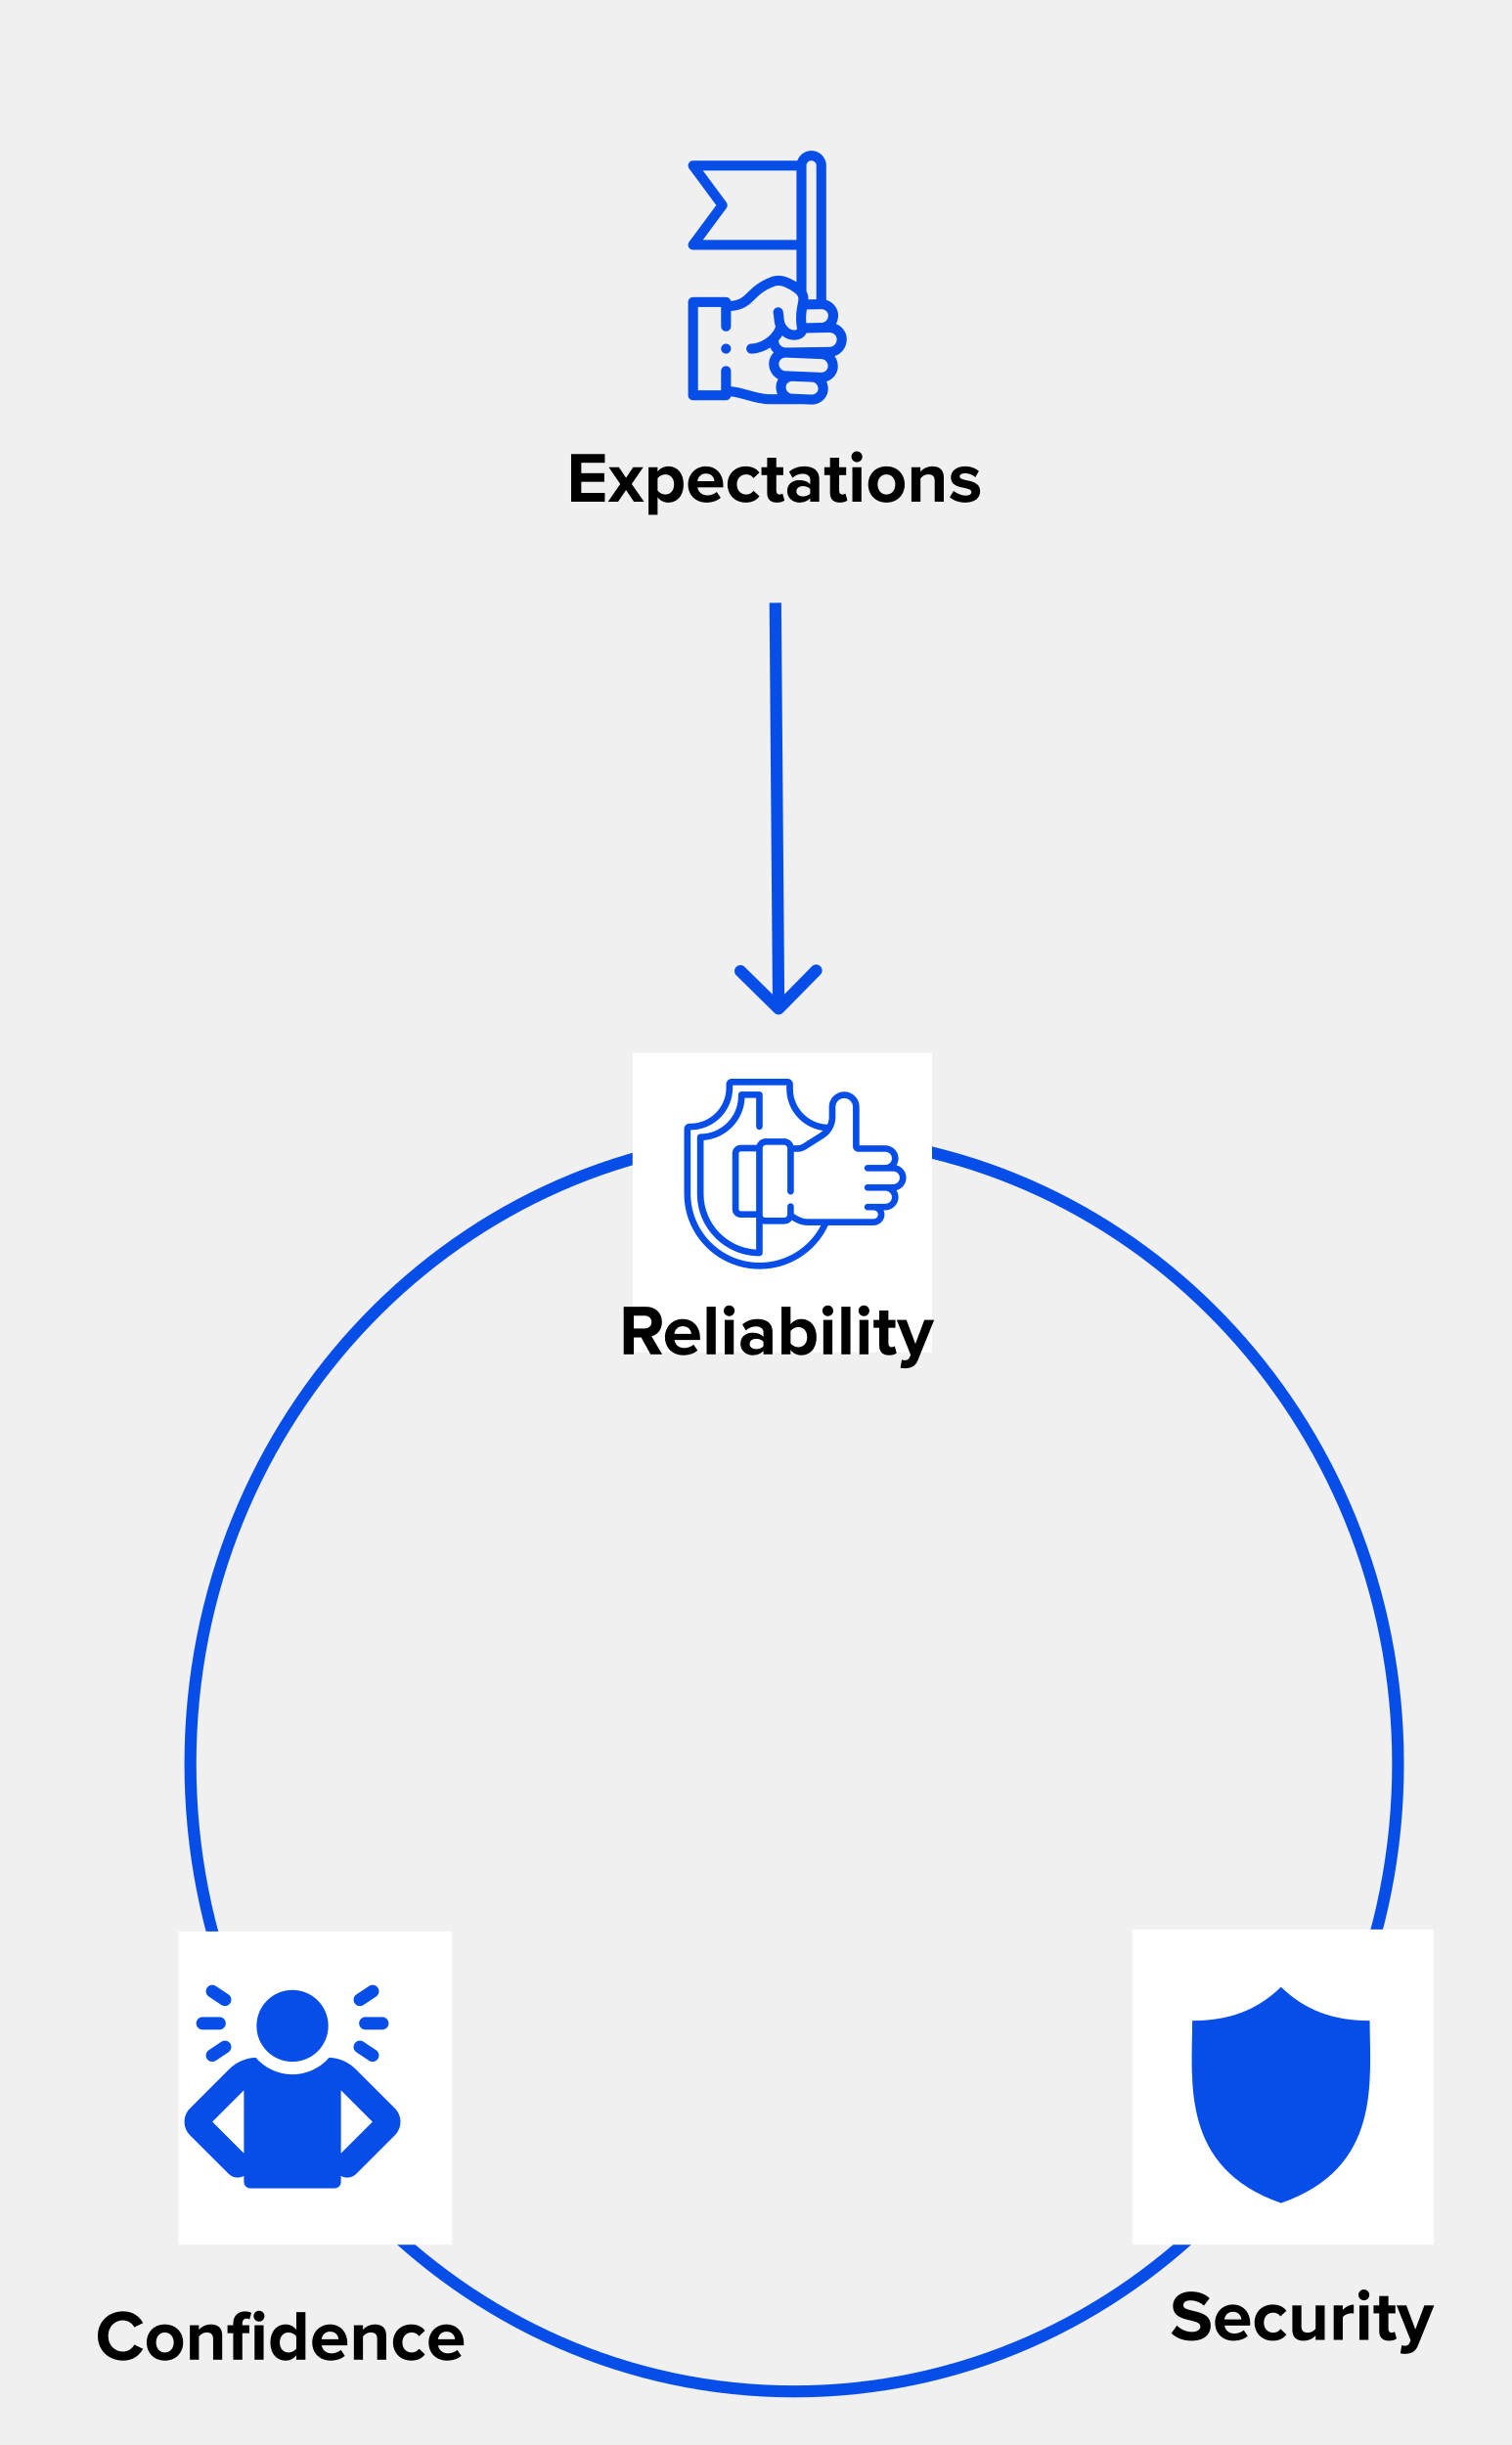
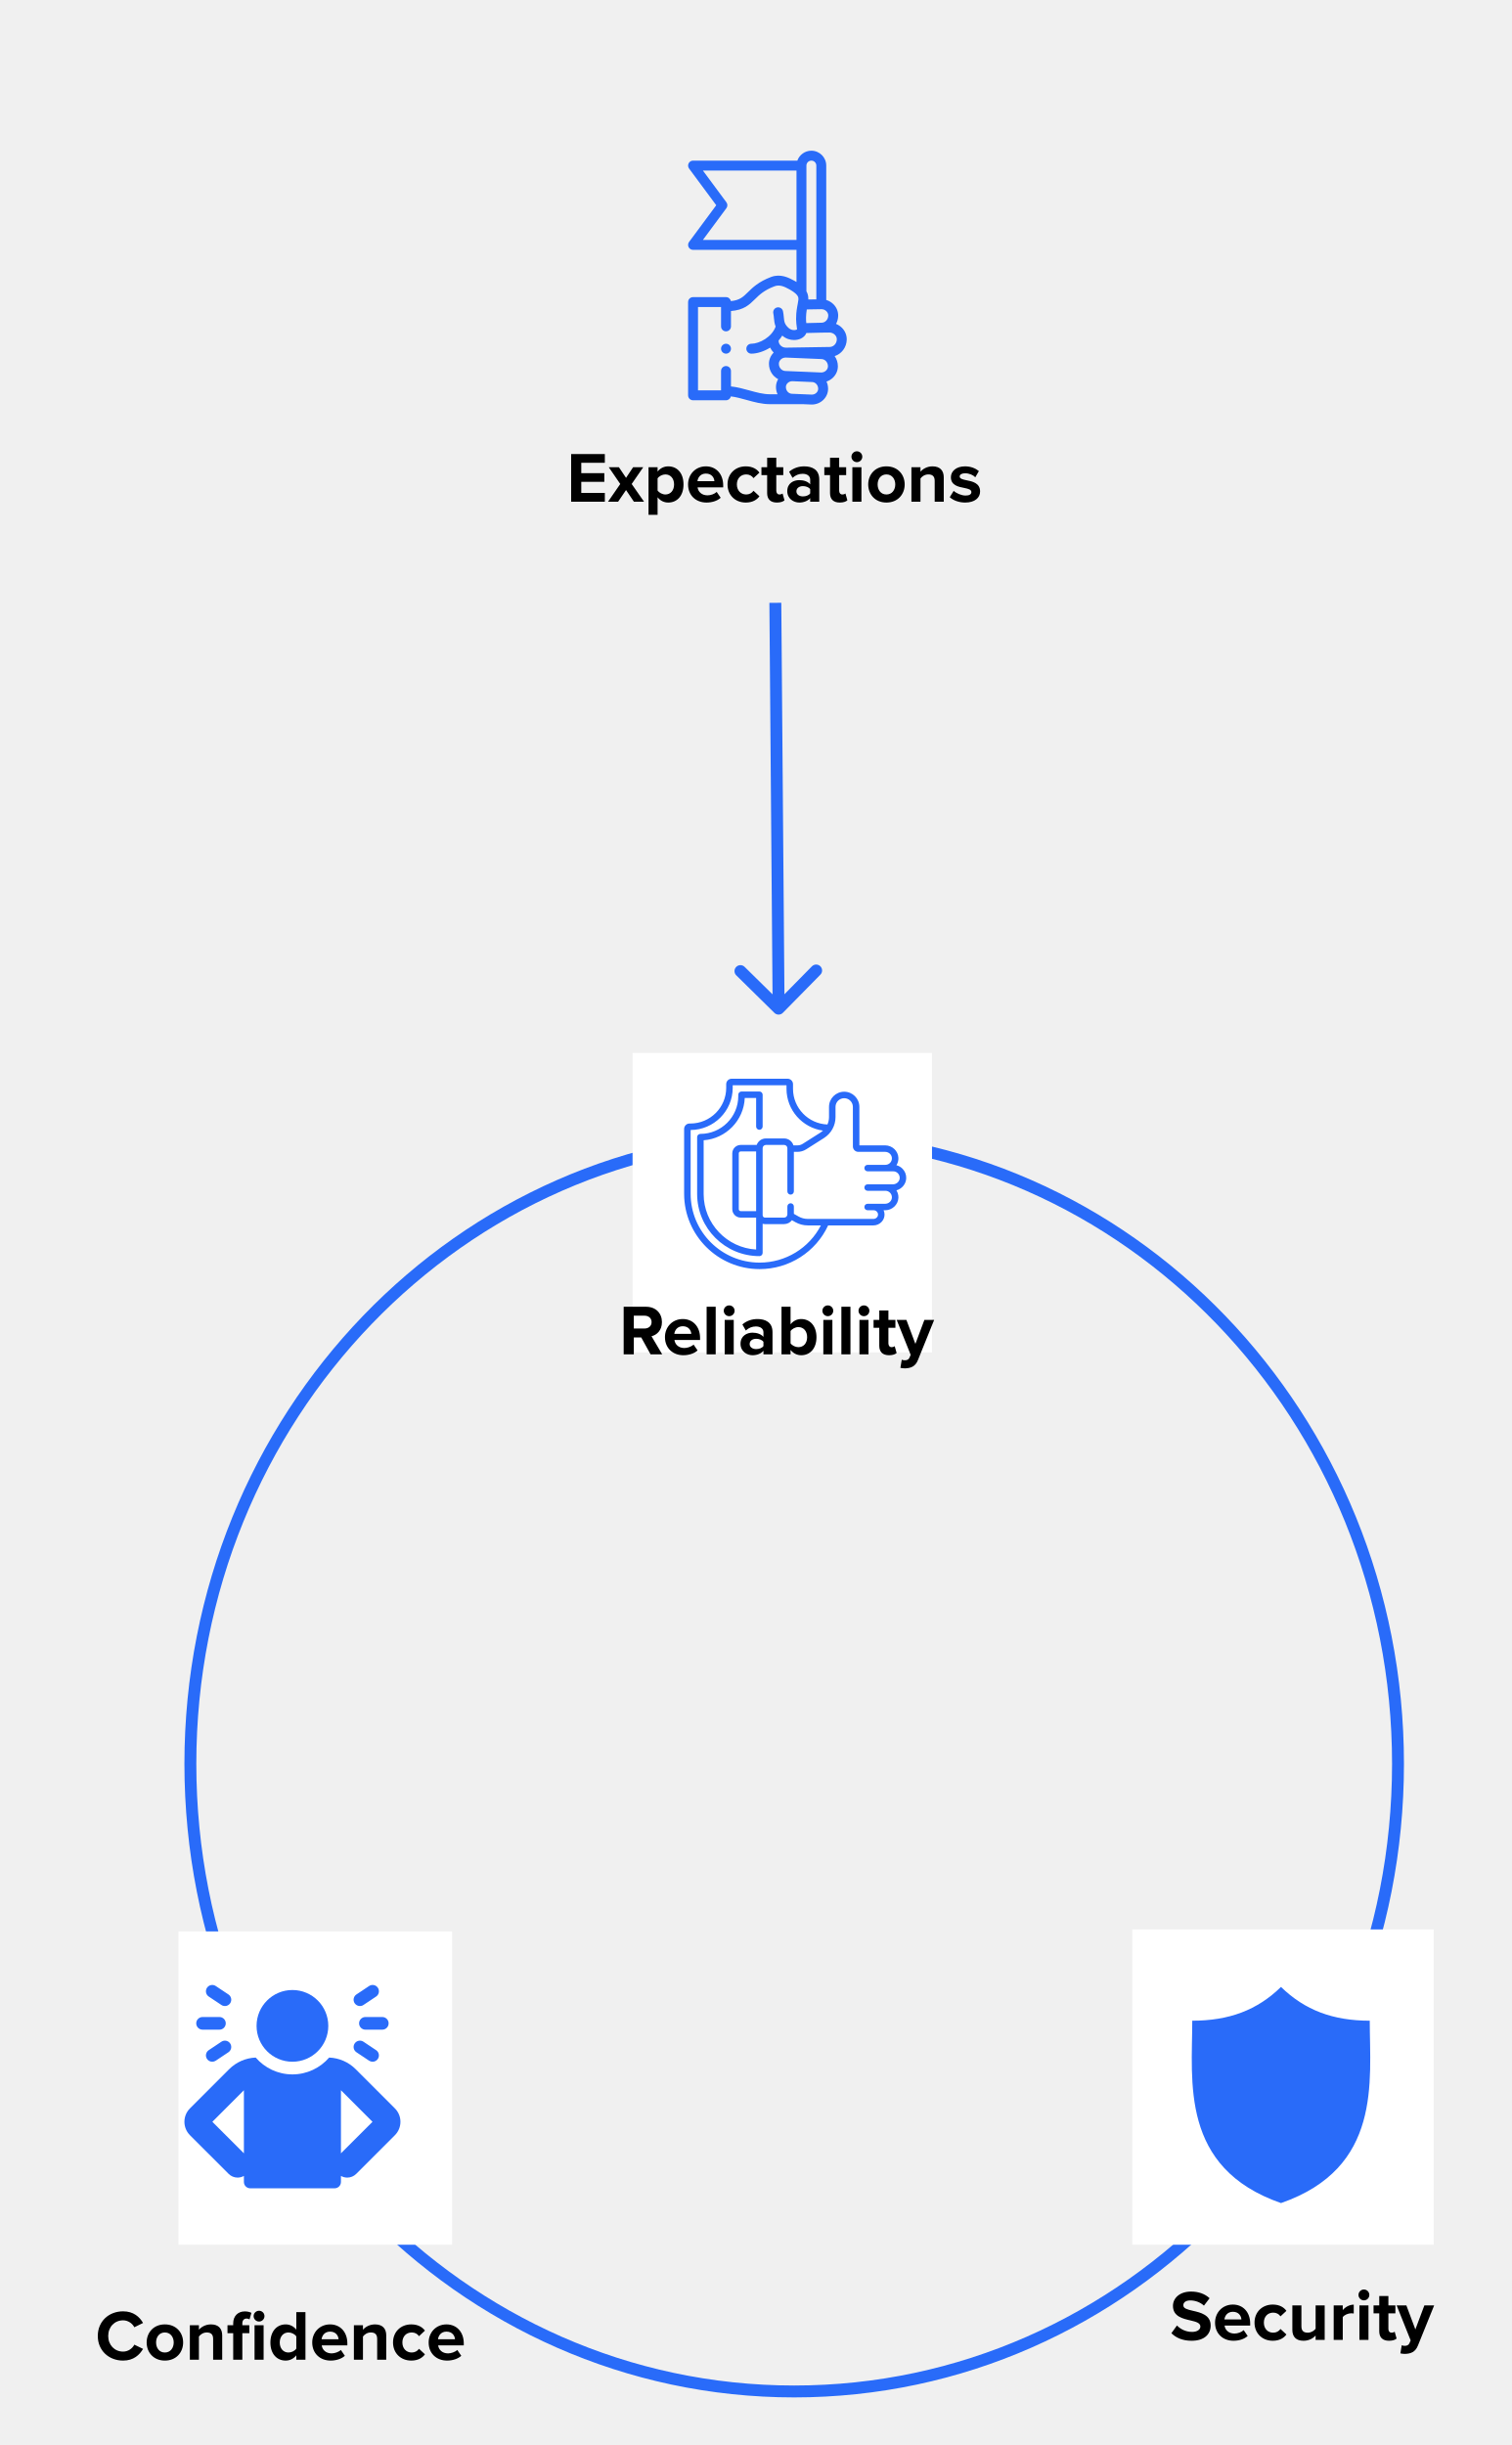
<svg xmlns="http://www.w3.org/2000/svg" width="762" height="1233" viewBox="0 0 762 1233" fill="none">
  <path d="M62.094 1190.43C67.386 1190.43 70.41 1187.52 72.138 1184.53L67.746 1182.4C66.738 1184.38 64.578 1185.9 62.094 1185.9C57.738 1185.9 54.57 1182.55 54.57 1178.01C54.57 1173.48 57.738 1170.13 62.094 1170.13C64.578 1170.13 66.738 1171.68 67.746 1173.62L72.138 1171.46C70.446 1168.47 67.386 1165.59 62.094 1165.59C54.894 1165.59 49.314 1170.63 49.314 1178.01C49.314 1185.39 54.894 1190.43 62.094 1190.43ZM83.137 1190.43C88.897 1190.43 92.353 1186.26 92.353 1181.29C92.353 1176.36 88.897 1172.18 83.137 1172.18C77.413 1172.18 73.957 1176.36 73.957 1181.29C73.957 1186.26 77.413 1190.43 83.137 1190.43ZM83.137 1186.36C80.293 1186.36 78.709 1184.02 78.709 1181.29C78.709 1178.59 80.293 1176.25 83.137 1176.25C85.981 1176.25 87.601 1178.59 87.601 1181.29C87.601 1184.02 85.981 1186.36 83.137 1186.36ZM112.053 1190V1177.72C112.053 1174.34 110.217 1172.18 106.401 1172.18C103.557 1172.18 101.433 1173.55 100.317 1174.88V1172.61H95.745V1190H100.317V1178.3C101.073 1177.26 102.477 1176.25 104.277 1176.25C106.221 1176.25 107.481 1177.08 107.481 1179.49V1190H112.053ZM122.208 1190V1176.61H125.736V1172.61H122.208V1171.68C122.208 1170.09 123.072 1169.23 124.368 1169.23C124.98 1169.23 125.484 1169.41 125.844 1169.66L126.78 1166.35C125.952 1165.92 124.764 1165.63 123.468 1165.63C120.048 1165.63 117.6 1167.9 117.6 1171.68V1172.61H114.72V1176.61H117.6V1190H122.208ZM130.632 1170.74C132.144 1170.74 133.368 1169.52 133.368 1168C133.368 1166.49 132.144 1165.3 130.632 1165.3C129.156 1165.3 127.896 1166.49 127.896 1168C127.896 1169.52 129.156 1170.74 130.632 1170.74ZM132.936 1190V1172.61H128.364V1190H132.936ZM154.035 1190V1165.99H149.427V1174.84C148.059 1173.08 146.115 1172.18 144.063 1172.18C139.635 1172.18 136.359 1175.64 136.359 1181.32C136.359 1187.12 139.671 1190.43 144.063 1190.43C146.151 1190.43 148.059 1189.5 149.427 1187.77V1190H154.035ZM145.467 1186.36C142.875 1186.36 141.075 1184.31 141.075 1181.32C141.075 1178.3 142.875 1176.25 145.467 1176.25C147.015 1176.25 148.671 1177.08 149.427 1178.23V1184.38C148.671 1185.54 147.015 1186.36 145.467 1186.36ZM166.741 1190.43C169.441 1190.43 172.177 1189.6 173.905 1188.02L171.889 1185.07C170.773 1186.15 168.721 1186.8 167.245 1186.8C164.293 1186.8 162.529 1184.96 162.241 1182.76H175.165V1181.76C175.165 1176.07 171.637 1172.18 166.453 1172.18C161.161 1172.18 157.453 1176.25 157.453 1181.29C157.453 1186.87 161.449 1190.43 166.741 1190.43ZM170.737 1179.67H162.169C162.385 1177.94 163.609 1175.82 166.453 1175.82C169.477 1175.82 170.629 1178.01 170.737 1179.67ZM194.775 1190V1177.72C194.775 1174.34 192.939 1172.18 189.123 1172.18C186.279 1172.18 184.155 1173.55 183.039 1174.88V1172.61H178.467V1190H183.039V1178.3C183.795 1177.26 185.199 1176.25 186.999 1176.25C188.943 1176.25 190.203 1177.08 190.203 1179.49V1190H194.775ZM207.415 1190.43C210.979 1190.43 213.139 1188.88 214.291 1187.26L211.303 1184.49C210.475 1185.64 209.215 1186.36 207.631 1186.36C204.859 1186.36 202.915 1184.31 202.915 1181.29C202.915 1178.26 204.859 1176.25 207.631 1176.25C209.215 1176.25 210.475 1176.9 211.303 1178.12L214.291 1175.31C213.139 1173.73 210.979 1172.18 207.415 1172.18C202.051 1172.18 198.199 1175.96 198.199 1181.29C198.199 1186.65 202.051 1190.43 207.415 1190.43ZM225.452 1190.43C228.152 1190.43 230.888 1189.6 232.616 1188.02L230.6 1185.07C229.484 1186.15 227.432 1186.8 225.956 1186.8C223.004 1186.8 221.24 1184.96 220.952 1182.76H233.876V1181.76C233.876 1176.07 230.348 1172.18 225.164 1172.18C219.872 1172.18 216.164 1176.25 216.164 1181.29C216.164 1186.87 220.16 1190.43 225.452 1190.43ZM229.448 1179.67H220.88C221.096 1177.94 222.32 1175.82 225.164 1175.82C228.188 1175.82 229.34 1178.01 229.448 1179.67Z" fill="black" />
-   <path d="M426.998 171.28C427.049 169.058 426.197 166.943 424.599 165.325C423.745 164.46 422.721 163.788 421.606 163.34C422.262 162.139 422.649 160.758 422.683 159.283C422.734 157.105 421.896 155.033 420.323 153.451C419.302 152.423 418.037 151.676 416.665 151.271V83.5C416.665 79.365 413.301 76 409.165 76C405.906 76 403.128 78.09 402.096 81H349.5C348.556 81 347.693 81.532 347.268 82.375C346.843 83.218 346.929 84.228 347.491 84.987L361.193 103.5L347.491 122.013C346.929 122.771 346.843 123.782 347.268 124.625C347.693 125.468 348.556 126 349.5 126H401.665V142.21C401.407 142.051 401.143 141.891 400.865 141.731C400.829 141.71 400.793 141.69 400.756 141.672C400.563 141.573 400.355 141.46 400.131 141.341C397.868 140.126 393.656 137.863 388.834 139.682C382.552 142.051 379.551 145.007 377.139 147.383C374.745 149.741 373.048 151.408 368.569 151.839C368.339 150.697 367.33 149.836 366.119 149.836H349.5C348.119 149.836 347 150.956 347 152.336V199.357C347 200.738 348.119 201.857 349.5 201.857H366.119C367.314 201.857 368.312 201.018 368.559 199.898C371.124 200.205 373.75 200.931 376.491 201.69C380.271 202.736 384.178 203.818 388.198 203.818H404.907L409.089 203.993C409.202 203.998 409.315 204 409.428 204C411.55 204 413.624 203.169 415.164 201.692C416.733 200.188 417.597 198.19 417.597 196.066C417.597 194.759 417.311 193.521 416.797 192.417C417.997 192.022 419.109 191.362 420.034 190.475C421.644 188.931 422.531 186.881 422.531 184.703C422.531 182.785 421.929 181.013 420.907 179.58C424.378 178.487 426.907 175.212 426.998 171.28V171.28ZM417.684 159.167C417.639 161.139 416.169 162.71 414.339 162.744C414.337 162.744 414.334 162.745 414.332 162.745C414.329 162.745 414.327 162.744 414.324 162.744L406.597 162.934C406.424 161.315 406.35 159.179 406.86 156.047L414.206 155.926C415.162 155.907 416.098 156.292 416.776 156.974C417.38 157.583 417.703 158.361 417.684 159.167V159.167ZM409.165 81C410.544 81 411.665 82.121 411.665 83.5V150.967L407.637 151.033C407.668 150.035 407.558 149.016 407.172 147.972C407.034 147.598 406.864 147.236 406.666 146.88V83.5C406.665 82.121 407.787 81 409.165 81V81ZM354.461 121L366.313 104.987C366.967 104.104 366.967 102.896 366.313 102.013L354.461 86H401.665V121H354.461ZM377.826 196.871C374.835 196.043 371.763 195.194 368.62 194.875V187.096C368.62 185.715 367.5 184.596 366.12 184.596C364.739 184.596 363.62 185.715 363.62 187.096V196.857H352V154.836H363.62V164.596C363.62 165.976 364.739 167.096 366.12 167.096C367.5 167.096 368.62 165.976 368.62 164.596V156.851C375.187 156.32 377.849 153.702 380.648 150.945C382.939 148.689 385.307 146.356 390.599 144.36C393.295 143.344 395.879 144.732 397.766 145.746C397.997 145.87 398.214 145.986 398.416 146.09C400.754 147.447 402.084 148.628 402.481 149.703C402.798 150.562 402.616 151.601 402.269 153.363C402.183 153.794 402.095 154.242 402.013 154.708C401.107 159.855 401.533 162.929 401.814 164.964C401.874 165.394 401.927 165.775 401.954 166.094C401.788 166.218 401.389 166.405 400.784 166.457C399.682 166.553 398.531 166.162 397.706 165.415C395.597 163.504 395.472 162.157 395.266 159.924C395.184 159.043 395.092 158.045 394.858 156.959C394.567 155.61 393.238 154.75 391.888 155.042C390.538 155.332 389.68 156.662 389.97 158.012C390.141 158.804 390.212 159.572 390.287 160.384C390.411 161.727 390.545 163.164 391.141 164.685C389.215 170.072 382.856 173.347 378.873 173.347C377.492 173.347 376.373 174.466 376.373 175.847C376.373 177.227 377.492 178.347 378.873 178.347C381.635 178.347 385.181 177.307 388.387 175.293C388.794 176.185 389.365 177.013 390.088 177.739C390.11 177.761 390.133 177.781 390.155 177.803C388.621 179.333 387.776 181.333 387.776 183.456C387.776 186.851 389.657 189.787 392.425 191.198C391.702 192.394 391.317 193.756 391.317 195.174C391.317 196.48 391.604 197.715 392.116 198.818H388.198C384.858 198.818 381.442 197.872 377.826 196.871V196.871ZM411.704 198.083C411.06 198.701 410.182 199.036 409.299 198.997L399.35 198.58C397.649 198.509 396.317 197.013 396.317 195.174C396.317 194.427 396.634 193.711 397.21 193.158C397.822 192.571 398.644 192.24 399.483 192.24C399.526 192.24 399.569 192.241 399.611 192.243H399.612L409.564 192.66H409.565C411.266 192.731 412.598 194.228 412.598 196.066C412.598 196.814 412.28 197.531 411.704 198.083V198.083ZM416.574 186.867C415.886 187.526 414.95 187.882 414.007 187.842L409.787 187.665C409.783 187.665 409.779 187.665 409.774 187.664C409.774 187.664 409.774 187.664 409.774 187.664L399.821 187.247L396.017 187.088C394.2 187.011 392.776 185.416 392.776 183.456C392.776 182.653 393.116 181.885 393.734 181.293C394.397 180.657 395.291 180.306 396.201 180.319C396.232 180.319 396.262 180.321 396.292 180.321C396.315 180.321 396.339 180.321 396.362 180.32L414.291 181.072C416.108 181.148 417.532 182.743 417.532 184.703C417.531 185.506 417.191 186.275 416.574 186.867V186.867ZM418.433 174.971C415.303 175.029 411.273 175.089 407.376 175.146C403.504 175.203 399.5 175.262 396.38 175.32C396.36 175.32 396.341 175.32 396.321 175.319C395.322 175.324 394.343 174.926 393.632 174.212C392.983 173.56 392.636 172.724 392.656 171.859C392.657 171.839 392.657 171.82 392.657 171.801V171.704C393.332 170.945 393.946 170.122 394.483 169.237C396.315 170.834 398.47 171.469 400.425 171.469C401.728 171.469 402.941 171.188 403.908 170.724C405.236 170.086 406.18 169.101 406.642 167.934L414.438 167.743L418.277 167.702H418.317C419.336 167.702 420.327 168.115 421.041 168.838C421.679 169.484 422.019 170.31 421.999 171.164C421.95 173.262 420.384 174.934 418.433 174.971V174.971Z" fill="#074EE8" />
-   <path d="M366.12 173.346C364.739 173.346 363.62 174.466 363.62 175.847C363.62 177.228 364.739 178.347 366.12 178.347C367.5 178.347 368.62 177.227 368.62 175.847V175.845C368.62 174.464 367.5 173.346 366.12 173.346V173.346Z" fill="#074EE8" />
+   <path d="M426.998 171.28C427.049 169.058 426.197 166.943 424.599 165.325C423.745 164.46 422.721 163.788 421.606 163.34C422.262 162.139 422.649 160.758 422.683 159.283C422.734 157.105 421.896 155.033 420.323 153.451C419.302 152.423 418.037 151.676 416.665 151.271V83.5C416.665 79.365 413.301 76 409.165 76C405.906 76 403.128 78.09 402.096 81H349.5C348.556 81 347.693 81.532 347.268 82.375C346.843 83.218 346.929 84.228 347.491 84.987L361.193 103.5L347.491 122.013C346.929 122.771 346.843 123.782 347.268 124.625C347.693 125.468 348.556 126 349.5 126H401.665V142.21C401.407 142.051 401.143 141.891 400.865 141.731C400.829 141.71 400.793 141.69 400.756 141.672C400.563 141.573 400.355 141.46 400.131 141.341C397.868 140.126 393.656 137.863 388.834 139.682C382.552 142.051 379.551 145.007 377.139 147.383C374.745 149.741 373.048 151.408 368.569 151.839C368.339 150.697 367.33 149.836 366.119 149.836H349.5C348.119 149.836 347 150.956 347 152.336V199.357C347 200.738 348.119 201.857 349.5 201.857H366.119C367.314 201.857 368.312 201.018 368.559 199.898C371.124 200.205 373.75 200.931 376.491 201.69C380.271 202.736 384.178 203.818 388.198 203.818H404.907L409.089 203.993C409.202 203.998 409.315 204 409.428 204C411.55 204 413.624 203.169 415.164 201.692C416.733 200.188 417.597 198.19 417.597 196.066C417.597 194.759 417.311 193.521 416.797 192.417C417.997 192.022 419.109 191.362 420.034 190.475C421.644 188.931 422.531 186.881 422.531 184.703C422.531 182.785 421.929 181.013 420.907 179.58C424.378 178.487 426.907 175.212 426.998 171.28V171.28ZM417.684 159.167C417.639 161.139 416.169 162.71 414.339 162.744C414.337 162.744 414.334 162.745 414.332 162.745C414.329 162.745 414.327 162.744 414.324 162.744L406.597 162.934C406.424 161.315 406.35 159.179 406.86 156.047L414.206 155.926C415.162 155.907 416.098 156.292 416.776 156.974C417.38 157.583 417.703 158.361 417.684 159.167V159.167ZM409.165 81C410.544 81 411.665 82.121 411.665 83.5V150.967L407.637 151.033C407.668 150.035 407.558 149.016 407.172 147.972C407.034 147.598 406.864 147.236 406.666 146.88V83.5C406.665 82.121 407.787 81 409.165 81V81ZM354.461 121L366.313 104.987C366.967 104.104 366.967 102.896 366.313 102.013L354.461 86H401.665V121H354.461ZM377.826 196.871C374.835 196.043 371.763 195.194 368.62 194.875V187.096C368.62 185.715 367.5 184.596 366.12 184.596C364.739 184.596 363.62 185.715 363.62 187.096V196.857H352V154.836H363.62V164.596C363.62 165.976 364.739 167.096 366.12 167.096C367.5 167.096 368.62 165.976 368.62 164.596V156.851C375.187 156.32 377.849 153.702 380.648 150.945C382.939 148.689 385.307 146.356 390.599 144.36C393.295 143.344 395.879 144.732 397.766 145.746C397.997 145.87 398.214 145.986 398.416 146.09C400.754 147.447 402.084 148.628 402.481 149.703C402.798 150.562 402.616 151.601 402.269 153.363C402.183 153.794 402.095 154.242 402.013 154.708C401.107 159.855 401.533 162.929 401.814 164.964C401.874 165.394 401.927 165.775 401.954 166.094C401.788 166.218 401.389 166.405 400.784 166.457C399.682 166.553 398.531 166.162 397.706 165.415C395.597 163.504 395.472 162.157 395.266 159.924C395.184 159.043 395.092 158.045 394.858 156.959C394.567 155.61 393.238 154.75 391.888 155.042C390.538 155.332 389.68 156.662 389.97 158.012C390.141 158.804 390.212 159.572 390.287 160.384C390.411 161.727 390.545 163.164 391.141 164.685C389.215 170.072 382.856 173.347 378.873 173.347C377.492 173.347 376.373 174.466 376.373 175.847C376.373 177.227 377.492 178.347 378.873 178.347C381.635 178.347 385.181 177.307 388.387 175.293C388.794 176.185 389.365 177.013 390.088 177.739C390.11 177.761 390.133 177.781 390.155 177.803C388.621 179.333 387.776 181.333 387.776 183.456C387.776 186.851 389.657 189.787 392.425 191.198C391.702 192.394 391.317 193.756 391.317 195.174C391.317 196.48 391.604 197.715 392.116 198.818H388.198C384.858 198.818 381.442 197.872 377.826 196.871V196.871ZM411.704 198.083C411.06 198.701 410.182 199.036 409.299 198.997L399.35 198.58C397.649 198.509 396.317 197.013 396.317 195.174C396.317 194.427 396.634 193.711 397.21 193.158C397.822 192.571 398.644 192.24 399.483 192.24C399.526 192.24 399.569 192.241 399.611 192.243H399.612L409.564 192.66H409.565C411.266 192.731 412.598 194.228 412.598 196.066C412.598 196.814 412.28 197.531 411.704 198.083V198.083ZM416.574 186.867C415.886 187.526 414.95 187.882 414.007 187.842L409.787 187.665C409.783 187.665 409.779 187.665 409.774 187.664C409.774 187.664 409.774 187.664 409.774 187.664L399.821 187.247L396.017 187.088C394.2 187.011 392.776 185.416 392.776 183.456C392.776 182.653 393.116 181.885 393.734 181.293C394.397 180.657 395.291 180.306 396.201 180.319C396.232 180.319 396.262 180.321 396.292 180.321C396.315 180.321 396.339 180.321 396.362 180.32L414.291 181.072C416.108 181.148 417.532 182.743 417.532 184.703C417.531 185.506 417.191 186.275 416.574 186.867V186.867ZM418.433 174.971C415.303 175.029 411.273 175.089 407.376 175.146C403.504 175.203 399.5 175.262 396.38 175.32C396.36 175.32 396.341 175.32 396.321 175.319C395.322 175.324 394.343 174.926 393.632 174.212C392.983 173.56 392.636 172.724 392.656 171.859C392.657 171.839 392.657 171.82 392.657 171.801V171.704C393.332 170.945 393.946 170.122 394.483 169.237C396.315 170.834 398.47 171.469 400.425 171.469C401.728 171.469 402.941 171.188 403.908 170.724C405.236 170.086 406.18 169.101 406.642 167.934L414.438 167.743L418.277 167.702H418.317C419.336 167.702 420.327 168.115 421.041 168.838C421.679 169.484 422.019 170.31 421.999 171.164C421.95 173.262 420.384 174.934 418.433 174.971V174.971Z" fill="#296BF9" />
+   <path d="M366.12 173.346C364.739 173.346 363.62 174.466 363.62 175.847C363.62 177.228 364.739 178.347 366.12 178.347C367.5 178.347 368.62 177.227 368.62 175.847V175.845C368.62 174.464 367.5 173.346 366.12 173.346V173.346Z" fill="#296BF9" />
  <path d="M288.022 253H305.014V248.572H293.134V242.992H304.762V238.6H293.134V233.38H305.014V228.988H288.022V253ZM319.667 253H324.779L318.551 244.072L324.383 235.612H319.271L315.707 240.976L312.107 235.612H306.995L312.791 244.072L306.635 253H311.711L315.707 247.132L319.667 253ZM331.615 259.624V250.768C333.019 252.568 334.927 253.432 336.979 253.432C341.443 253.432 344.683 250.084 344.683 244.288C344.683 238.492 341.443 235.18 336.979 235.18C334.855 235.18 332.947 236.116 331.615 237.808V235.612H327.043V259.624H331.615ZM339.931 244.288C339.931 247.312 338.167 249.364 335.539 249.364C334.063 249.364 332.371 248.464 331.615 247.384V241.228C332.371 240.112 334.063 239.248 335.539 239.248C338.167 239.248 339.931 241.3 339.931 244.288ZM346.986 244.288C346.986 249.868 350.982 253.432 356.274 253.432C358.974 253.432 361.674 252.64 363.438 251.02L361.422 248.068C360.306 249.148 358.398 249.796 356.778 249.796C353.826 249.796 352.062 247.96 351.774 245.764H364.698V244.756C364.698 239.068 361.17 235.18 355.986 235.18C350.694 235.18 346.986 239.248 346.986 244.288ZM355.986 238.816C359.01 238.816 360.162 241.012 360.27 242.668H351.702C351.918 240.94 353.142 238.816 355.986 238.816ZM366.884 244.288C366.884 249.652 370.736 253.432 376.1 253.432C379.664 253.432 381.824 251.884 382.976 250.264L379.988 247.492C379.16 248.644 377.9 249.364 376.316 249.364C373.544 249.364 371.6 247.312 371.6 244.288C371.6 241.264 373.544 239.248 376.316 239.248C377.9 239.248 379.16 239.932 379.988 241.12L382.976 238.348C381.824 236.728 379.664 235.18 376.1 235.18C370.736 235.18 366.884 238.96 366.884 244.288ZM391.797 253.432C393.705 253.432 394.929 252.928 395.613 252.316L394.641 248.86C394.389 249.112 393.741 249.364 393.057 249.364C392.049 249.364 391.473 248.536 391.473 247.456V239.608H395.001V235.612H391.473V230.86H386.865V235.612H383.985V239.608H386.865V248.68C386.865 251.776 388.593 253.432 391.797 253.432ZM408.569 253H413.141V241.768C413.141 236.764 409.505 235.18 405.545 235.18C402.809 235.18 400.073 236.044 397.949 237.916L399.677 240.976C401.153 239.608 402.881 238.924 404.753 238.924C407.057 238.924 408.569 240.076 408.569 241.84V244.252C407.417 242.848 405.365 242.128 403.061 242.128C400.289 242.128 397.013 243.604 397.013 247.672C397.013 251.56 400.289 253.432 403.061 253.432C405.329 253.432 407.381 252.604 408.569 251.2V253ZM408.569 248.824C407.813 249.832 406.373 250.336 404.897 250.336C403.097 250.336 401.621 249.4 401.621 247.78C401.621 246.124 403.097 245.152 404.897 245.152C406.373 245.152 407.813 245.656 408.569 246.664V248.824ZM423.508 253.432C425.416 253.432 426.64 252.928 427.324 252.316L426.352 248.86C426.1 249.112 425.452 249.364 424.768 249.364C423.76 249.364 423.184 248.536 423.184 247.456V239.608H426.712V235.612H423.184V230.86H418.576V235.612H415.696V239.608H418.576V248.68C418.576 251.776 420.304 253.432 423.508 253.432ZM432.108 233.056C433.62 233.056 434.844 231.832 434.844 230.32C434.844 228.808 433.62 227.584 432.108 227.584C430.632 227.584 429.372 228.808 429.372 230.32C429.372 231.832 430.632 233.056 432.108 233.056ZM429.84 253H434.412V235.612H429.84V253ZM447.01 253.432C452.77 253.432 456.226 249.256 456.226 244.288C456.226 239.356 452.77 235.18 447.01 235.18C441.286 235.18 437.83 239.356 437.83 244.288C437.83 249.256 441.286 253.432 447.01 253.432ZM447.01 249.364C444.166 249.364 442.582 247.024 442.582 244.288C442.582 241.588 444.166 239.248 447.01 239.248C449.854 239.248 451.474 241.588 451.474 244.288C451.474 247.024 449.854 249.364 447.01 249.364ZM471.354 253H475.926V240.724C475.926 237.34 474.09 235.18 470.274 235.18C467.43 235.18 465.306 236.548 464.19 237.88V235.612H459.618V253H464.19V241.3C464.946 240.256 466.35 239.248 468.15 239.248C470.094 239.248 471.354 240.076 471.354 242.488V253ZM478.953 250.732C480.789 252.424 483.705 253.432 486.729 253.432C491.553 253.432 494.253 251.056 494.253 247.852C494.253 243.532 490.257 242.74 487.269 242.164C485.325 241.768 483.957 241.372 483.957 240.292C483.957 239.284 485.037 238.672 486.693 238.672C488.817 238.672 490.797 239.572 491.841 240.688L493.641 237.556C491.949 236.188 489.609 235.18 486.657 235.18C482.085 235.18 479.529 237.736 479.529 240.652C479.529 244.792 483.381 245.512 486.369 246.088C488.349 246.484 489.861 246.916 489.861 248.14C489.861 249.22 488.925 249.904 486.945 249.904C484.785 249.904 482.193 248.716 480.933 247.528L478.953 250.732Z" fill="black" />
-   <path d="M705 889.5C705 1064.41 568.564 1206 400.5 1206C232.437 1206 96 1064.41 96 889.5C96 714.593 232.437 573 400.5 573C568.564 573 705 714.593 705 889.5Z" stroke="#074EE8" stroke-width="6" />
+   <path d="M705 889.5C705 1064.41 568.564 1206 400.5 1206C232.437 1206 96 1064.41 96 889.5C96 714.593 232.437 573 400.5 573C568.564 573 705 714.593 705 889.5Z" stroke="#296BF9" stroke-width="6" />
  <rect x="319" y="531" width="151" height="151" fill="white" />
  <rect x="571" y="973" width="152" height="159" fill="white" />
-   <path d="M390.538 510.799C391.719 511.961 393.619 511.946 394.781 510.765L413.719 491.52C414.881 490.339 414.866 488.44 413.685 487.278C412.504 486.115 410.604 486.131 409.442 487.312L392.609 504.418L375.502 487.584C374.321 486.422 372.422 486.437 371.26 487.618C370.098 488.799 370.113 490.699 371.294 491.861L390.538 510.799ZM388 304.024L389.643 508.684L395.643 508.636L394 303.976L388 304.024Z" fill="#074EE8" />
-   <path d="M455.16 589.418C454.299 588.529 453.233 587.914 452.065 587.619C452.758 586.521 453.106 585.241 453.058 583.909C452.934 580.43 449.939 577.6 446.382 577.6H433.388L433.375 558.182C433.375 553.972 429.941 550.545 425.719 550.545C421.497 550.545 418.062 553.972 418.062 558.182V563.321C418.062 564.639 417.783 565.912 417.269 567.074C407.634 566.713 399.906 558.787 399.906 549.091V546.727C399.906 545.223 398.68 544 397.172 544H368.953C367.445 544 366.219 545.223 366.219 546.727V548.582C366.219 558.507 358.123 566.582 348.172 566.582H347.734C346.226 566.582 345 567.805 345 569.309V602.036C345 622.97 362.074 640 383.062 640C397.95 640 411.401 631.385 417.622 617.964H440.493C441.986 617.964 443.445 617.35 444.497 616.281C445.533 615.229 446.089 613.852 446.062 612.405C446.048 611.669 445.885 610.966 445.601 610.327H446.382C449.939 610.327 452.934 607.497 453.058 604.019C453.106 602.676 452.753 601.386 452.048 600.282C454.8 599.543 456.893 597.097 456.996 594.201C457.06 592.407 456.408 590.708 455.16 589.418ZM383.062 636.727C363.884 636.727 348.281 621.165 348.281 602.036V569.855C359.991 569.795 369.5 560.275 369.5 548.582V547.273H396.625V549.091C396.625 559.834 404.651 568.741 415.037 570.164C414.643 570.522 414.217 570.852 413.757 571.144L404.794 576.832C404.003 577.335 403.089 577.6 402.152 577.6H400.134C399.522 575.583 397.642 574.109 395.422 574.109H386.234C384.096 574.109 382.272 575.477 381.594 577.382H373.547C371.194 577.382 369.281 579.291 369.281 581.636V609.782C369.281 612.128 371.194 614.036 373.547 614.036H381.312V630.135C366.573 629.284 354.844 617.056 354.844 602.145V575.032C366.113 574.214 375.093 565.04 375.569 553.709H381.312V568.109C381.312 569.013 382.047 569.745 382.953 569.745C383.859 569.745 384.594 569.013 384.594 568.109V552.073C384.594 551.168 383.859 550.436 382.953 550.436H373.948C373.042 550.436 372.307 551.168 372.307 552.073V552.764C372.307 563.271 363.737 571.818 353.203 571.818C352.297 571.818 351.562 572.55 351.562 573.455V602.145C351.562 619.409 365.645 633.455 382.953 633.455C383.859 633.455 384.594 632.722 384.594 631.818V617.141C384.977 617.248 385.38 617.309 385.797 617.309H395.422C397.03 617.309 398.46 616.536 399.359 615.343L401.109 616.332C402.997 617.399 405.142 617.964 407.311 617.964H413.969C408.026 629.439 396.152 636.727 383.062 636.727ZM381.312 610.764H373.547C373.004 610.764 372.562 610.323 372.562 609.782V581.636C372.562 581.095 373.004 580.655 373.547 580.655H381.312V610.764ZM450.32 597.236H437.531C436.625 597.236 435.891 597.968 435.891 598.873C435.891 599.777 436.625 600.509 437.531 600.509H446.5C447.398 600.509 448.237 600.864 448.862 601.51C449.486 602.154 449.811 603.005 449.779 603.903C449.717 605.641 448.193 607.055 446.382 607.055H440.594C440.557 607.055 440.52 607.058 440.484 607.06C440.448 607.058 440.412 607.055 440.375 607.055H437.531C436.625 607.055 435.891 607.787 435.891 608.691C435.891 609.595 436.625 610.327 437.531 610.327H440.375C440.412 610.327 440.448 610.324 440.484 610.322C440.52 610.324 440.557 610.327 440.594 610.327C441.777 610.327 442.759 611.287 442.781 612.467C442.791 613.028 442.569 613.568 442.156 613.989C441.717 614.435 441.111 614.691 440.494 614.691H407.311C405.707 614.691 404.122 614.274 402.727 613.485L400.344 612.137V608.436C400.344 607.533 399.609 606.8 398.703 606.8C397.797 606.8 397.062 607.533 397.062 608.436V612.4C397.062 613.303 396.327 614.036 395.422 614.036H385.797C385.134 614.036 384.594 613.498 384.594 612.836V579.018C384.594 578.116 385.329 577.382 386.234 577.382H395.422C396.327 577.382 397.062 578.116 397.062 579.018V600.8C397.062 601.704 397.797 602.436 398.703 602.436C399.609 602.436 400.344 601.704 400.344 600.8V580.873H402.152C403.714 580.873 405.237 580.43 406.555 579.593L415.519 573.905C419.166 571.59 421.344 567.633 421.344 563.321V558.182C421.344 555.776 423.306 553.818 425.719 553.818C428.131 553.818 430.094 555.776 430.094 558.183L430.107 578.147C430.107 579.65 431.334 580.873 432.841 580.873H446.382C448.193 580.873 449.717 582.287 449.779 584.024C449.811 584.923 449.485 585.773 448.862 586.418C448.237 587.063 447.398 587.418 446.5 587.418H437.531C436.625 587.418 435.891 588.15 435.891 589.055C435.891 589.959 436.625 590.691 437.531 590.691H450.437C451.336 590.691 452.175 591.046 452.799 591.691C453.423 592.336 453.749 593.186 453.716 594.085C453.655 595.822 452.13 597.236 450.32 597.236Z" fill="#074EE8" />
-   <path d="M690.754 1019.03C672.213 1019.03 658.009 1013.72 645.998 1002C633.988 1013.72 619.785 1019.03 601.246 1019.03C601.246 1049.54 594.953 1093.25 645.998 1111C697.047 1093.25 690.754 1049.54 690.754 1019.03Z" fill="#074EE8" />
+   <path d="M390.538 510.799C391.719 511.961 393.619 511.946 394.781 510.765L413.719 491.52C414.881 490.339 414.866 488.44 413.685 487.278C412.504 486.115 410.604 486.131 409.442 487.312L392.609 504.418L375.502 487.584C374.321 486.422 372.422 486.437 371.26 487.618C370.098 488.799 370.113 490.699 371.294 491.861L390.538 510.799ZM388 304.024L389.643 508.684L395.643 508.636L394 303.976L388 304.024Z" fill="#296BF9" />
+   <path d="M455.16 589.418C454.299 588.529 453.233 587.914 452.065 587.619C452.758 586.521 453.106 585.241 453.058 583.909C452.934 580.43 449.939 577.6 446.382 577.6H433.388L433.375 558.182C433.375 553.972 429.941 550.545 425.719 550.545C421.497 550.545 418.062 553.972 418.062 558.182V563.321C418.062 564.639 417.783 565.912 417.269 567.074C407.634 566.713 399.906 558.787 399.906 549.091V546.727C399.906 545.223 398.68 544 397.172 544H368.953C367.445 544 366.219 545.223 366.219 546.727V548.582C366.219 558.507 358.123 566.582 348.172 566.582H347.734C346.226 566.582 345 567.805 345 569.309V602.036C345 622.97 362.074 640 383.062 640C397.95 640 411.401 631.385 417.622 617.964H440.493C441.986 617.964 443.445 617.35 444.497 616.281C445.533 615.229 446.089 613.852 446.062 612.405C446.048 611.669 445.885 610.966 445.601 610.327H446.382C449.939 610.327 452.934 607.497 453.058 604.019C453.106 602.676 452.753 601.386 452.048 600.282C454.8 599.543 456.893 597.097 456.996 594.201C457.06 592.407 456.408 590.708 455.16 589.418ZM383.062 636.727C363.884 636.727 348.281 621.165 348.281 602.036V569.855C359.991 569.795 369.5 560.275 369.5 548.582V547.273H396.625V549.091C396.625 559.834 404.651 568.741 415.037 570.164C414.643 570.522 414.217 570.852 413.757 571.144L404.794 576.832C404.003 577.335 403.089 577.6 402.152 577.6H400.134C399.522 575.583 397.642 574.109 395.422 574.109H386.234C384.096 574.109 382.272 575.477 381.594 577.382H373.547C371.194 577.382 369.281 579.291 369.281 581.636V609.782C369.281 612.128 371.194 614.036 373.547 614.036H381.312V630.135C366.573 629.284 354.844 617.056 354.844 602.145V575.032C366.113 574.214 375.093 565.04 375.569 553.709H381.312V568.109C381.312 569.013 382.047 569.745 382.953 569.745C383.859 569.745 384.594 569.013 384.594 568.109V552.073C384.594 551.168 383.859 550.436 382.953 550.436H373.948C373.042 550.436 372.307 551.168 372.307 552.073V552.764C372.307 563.271 363.737 571.818 353.203 571.818C352.297 571.818 351.562 572.55 351.562 573.455V602.145C351.562 619.409 365.645 633.455 382.953 633.455C383.859 633.455 384.594 632.722 384.594 631.818V617.141C384.977 617.248 385.38 617.309 385.797 617.309H395.422C397.03 617.309 398.46 616.536 399.359 615.343L401.109 616.332C402.997 617.399 405.142 617.964 407.311 617.964H413.969C408.026 629.439 396.152 636.727 383.062 636.727ZM381.312 610.764H373.547C373.004 610.764 372.562 610.323 372.562 609.782V581.636C372.562 581.095 373.004 580.655 373.547 580.655H381.312V610.764ZM450.32 597.236H437.531C436.625 597.236 435.891 597.968 435.891 598.873C435.891 599.777 436.625 600.509 437.531 600.509H446.5C447.398 600.509 448.237 600.864 448.862 601.51C449.486 602.154 449.811 603.005 449.779 603.903C449.717 605.641 448.193 607.055 446.382 607.055H440.594C440.557 607.055 440.52 607.058 440.484 607.06C440.448 607.058 440.412 607.055 440.375 607.055H437.531C436.625 607.055 435.891 607.787 435.891 608.691C435.891 609.595 436.625 610.327 437.531 610.327H440.375C440.412 610.327 440.448 610.324 440.484 610.322C440.52 610.324 440.557 610.327 440.594 610.327C441.777 610.327 442.759 611.287 442.781 612.467C442.791 613.028 442.569 613.568 442.156 613.989C441.717 614.435 441.111 614.691 440.494 614.691H407.311C405.707 614.691 404.122 614.274 402.727 613.485L400.344 612.137V608.436C400.344 607.533 399.609 606.8 398.703 606.8C397.797 606.8 397.062 607.533 397.062 608.436V612.4C397.062 613.303 396.327 614.036 395.422 614.036H385.797C385.134 614.036 384.594 613.498 384.594 612.836V579.018C384.594 578.116 385.329 577.382 386.234 577.382H395.422C396.327 577.382 397.062 578.116 397.062 579.018V600.8C397.062 601.704 397.797 602.436 398.703 602.436C399.609 602.436 400.344 601.704 400.344 600.8V580.873H402.152C403.714 580.873 405.237 580.43 406.555 579.593L415.519 573.905C419.166 571.59 421.344 567.633 421.344 563.321V558.182C421.344 555.776 423.306 553.818 425.719 553.818C428.131 553.818 430.094 555.776 430.094 558.183L430.107 578.147C430.107 579.65 431.334 580.873 432.841 580.873H446.382C448.193 580.873 449.717 582.287 449.779 584.024C449.811 584.923 449.485 585.773 448.862 586.418C448.237 587.063 447.398 587.418 446.5 587.418H437.531C436.625 587.418 435.891 588.15 435.891 589.055C435.891 589.959 436.625 590.691 437.531 590.691H450.437C451.336 590.691 452.175 591.046 452.799 591.691C453.423 592.336 453.749 593.186 453.716 594.085C453.655 595.822 452.13 597.236 450.32 597.236Z" fill="#296BF9" />
+   <path d="M690.754 1019.03C672.213 1019.03 658.009 1013.72 645.998 1002C633.988 1013.72 619.785 1019.03 601.246 1019.03C601.246 1049.54 594.953 1093.25 645.998 1111C697.047 1093.25 690.754 1049.54 690.754 1019.03Z" fill="#296BF9" />
  <path d="M590.722 1176.62C592.99 1178.88 596.302 1180.43 600.91 1180.43C607.39 1180.43 610.522 1177.12 610.522 1172.73C610.522 1167.4 605.482 1166.21 601.522 1165.31C598.75 1164.66 596.734 1164.16 596.734 1162.54C596.734 1161.1 597.958 1160.09 600.262 1160.09C602.602 1160.09 605.194 1160.92 607.138 1162.72L609.982 1158.98C607.606 1156.78 604.438 1155.63 600.622 1155.63C594.97 1155.63 591.514 1158.87 591.514 1162.86C591.514 1168.23 596.554 1169.31 600.478 1170.21C603.25 1170.86 605.338 1171.47 605.338 1173.27C605.338 1174.64 603.97 1175.97 601.162 1175.97C597.85 1175.97 595.222 1174.49 593.53 1172.73L590.722 1176.62ZM612.74 1171.29C612.74 1176.87 616.736 1180.43 622.028 1180.43C624.728 1180.43 627.428 1179.64 629.192 1178.02L627.176 1175.07C626.06 1176.15 624.152 1176.8 622.532 1176.8C619.58 1176.8 617.816 1174.96 617.528 1172.76H630.452V1171.76C630.452 1166.07 626.924 1162.18 621.74 1162.18C616.448 1162.18 612.74 1166.25 612.74 1171.29ZM621.74 1165.82C624.764 1165.82 625.916 1168.01 626.024 1169.67H617.456C617.672 1167.94 618.896 1165.82 621.74 1165.82ZM632.638 1171.29C632.638 1176.65 636.49 1180.43 641.854 1180.43C645.418 1180.43 647.578 1178.88 648.73 1177.26L645.742 1174.49C644.914 1175.64 643.654 1176.36 642.07 1176.36C639.298 1176.36 637.354 1174.31 637.354 1171.29C637.354 1168.26 639.298 1166.25 642.07 1166.25C643.654 1166.25 644.914 1166.93 645.742 1168.12L648.73 1165.35C647.578 1163.73 645.418 1162.18 641.854 1162.18C636.49 1162.18 632.638 1165.96 632.638 1171.29ZM663.455 1180H668.027V1162.61H663.455V1174.38C662.663 1175.39 661.259 1176.36 659.495 1176.36C657.551 1176.36 656.291 1175.57 656.291 1173.16V1162.61H651.719V1174.96C651.719 1178.34 653.519 1180.43 657.335 1180.43C660.179 1180.43 662.267 1179.14 663.455 1177.8V1180ZM672.567 1180H677.139V1168.52C677.895 1167.4 679.911 1166.57 681.423 1166.57C681.927 1166.57 682.359 1166.61 682.683 1166.68V1162.22C680.523 1162.22 678.363 1163.44 677.139 1164.99V1162.61H672.567V1180ZM687.807 1160.06C689.319 1160.06 690.543 1158.83 690.543 1157.32C690.543 1155.81 689.319 1154.58 687.807 1154.58C686.331 1154.58 685.071 1155.81 685.071 1157.32C685.071 1158.83 686.331 1160.06 687.807 1160.06ZM685.539 1180H690.111V1162.61H685.539V1180ZM700.477 1180.43C702.385 1180.43 703.609 1179.93 704.293 1179.32L703.321 1175.86C703.069 1176.11 702.421 1176.36 701.737 1176.36C700.729 1176.36 700.153 1175.54 700.153 1174.46V1166.61H703.681V1162.61H700.153V1157.86H695.545V1162.61H692.665V1166.61H695.545V1175.68C695.545 1178.78 697.273 1180.43 700.477 1180.43ZM706.881 1182.7L706.197 1186.8C706.773 1186.95 707.925 1187.06 708.465 1187.06C711.453 1186.98 713.757 1186.12 715.053 1182.84L723.225 1162.61H718.293L713.757 1174.71L709.221 1162.61H704.325L711.381 1180.25L710.733 1181.73C710.301 1182.66 709.509 1182.99 708.321 1182.99C707.889 1182.99 707.277 1182.88 706.881 1182.7Z" fill="black" />
  <path d="M333.951 683L328.551 673.856C331.143 673.244 333.807 670.976 333.807 666.728C333.807 662.264 330.747 658.988 325.743 658.988H314.511V683H319.623V674.468H323.367L328.083 683H333.951ZM324.987 669.968H319.623V663.488H324.987C327.039 663.488 328.587 664.712 328.587 666.728C328.587 668.744 327.039 669.968 324.987 669.968ZM344.618 683.432C347.318 683.432 350.054 682.604 351.782 681.02L349.766 678.068C348.65 679.148 346.598 679.796 345.122 679.796C342.17 679.796 340.406 677.96 340.118 675.764H353.042V674.756C353.042 669.068 349.514 665.18 344.33 665.18C339.038 665.18 335.33 669.248 335.33 674.288C335.33 679.868 339.326 683.432 344.618 683.432ZM348.614 672.668H340.046C340.262 670.94 341.486 668.816 344.33 668.816C347.354 668.816 348.506 671.012 348.614 672.668ZM360.916 683V658.988H356.344V683H360.916ZM367.718 663.74C369.23 663.74 370.454 662.516 370.454 661.004C370.454 659.492 369.23 658.304 367.718 658.304C366.242 658.304 364.982 659.492 364.982 661.004C364.982 662.516 366.242 663.74 367.718 663.74ZM370.022 683V665.612H365.45V683H370.022ZM389.567 683V671.768C389.567 666.764 385.931 665.18 381.971 665.18C379.235 665.18 376.499 666.044 374.375 667.916L376.103 670.976C377.579 669.608 379.307 668.924 381.179 668.924C383.483 668.924 384.995 670.076 384.995 671.84V674.18C383.843 672.812 381.791 672.056 379.487 672.056C376.715 672.056 373.439 673.604 373.439 677.672C373.439 681.56 376.715 683.432 379.487 683.432C381.755 683.432 383.807 682.604 384.995 681.2V683H389.567ZM381.323 680.336C379.523 680.336 378.047 679.4 378.047 677.78C378.047 676.088 379.523 675.152 381.323 675.152C382.799 675.152 384.239 675.656 384.995 676.664V678.824C384.239 679.832 382.799 680.336 381.323 680.336ZM398.674 677.42V671.264C399.43 670.112 401.122 669.248 402.598 669.248C405.262 669.248 407.026 671.3 407.026 674.324C407.026 677.348 405.262 679.364 402.598 679.364C401.122 679.364 399.43 678.536 398.674 677.42ZM398.674 683V680.768C400.042 682.496 401.95 683.432 404.038 683.432C408.43 683.432 411.742 680.12 411.742 674.324C411.742 668.636 408.466 665.18 404.038 665.18C401.986 665.18 400.042 666.08 398.674 667.844V658.988H394.102V683H398.674ZM417.464 663.74C418.976 663.74 420.2 662.516 420.2 661.004C420.2 659.492 418.976 658.304 417.464 658.304C415.988 658.304 414.728 659.492 414.728 661.004C414.728 662.516 415.988 663.74 417.464 663.74ZM419.768 683V665.612H415.196V683H419.768ZM428.873 683V658.988H424.301V683H428.873ZM435.675 663.74C437.187 663.74 438.411 662.516 438.411 661.004C438.411 659.492 437.187 658.304 435.675 658.304C434.199 658.304 432.939 659.492 432.939 661.004C432.939 662.516 434.199 663.74 435.675 663.74ZM437.979 683V665.612H433.407V683H437.979ZM448.344 683.432C450.252 683.432 451.476 682.928 452.16 682.316L451.188 678.86C450.936 679.112 450.288 679.364 449.604 679.364C448.596 679.364 448.02 678.536 448.02 677.456V669.608H451.548V665.612H448.02V660.86H443.412V665.612H440.532V669.608H443.412V678.68C443.412 681.776 445.14 683.432 448.344 683.432ZM454.064 689.804C454.64 689.948 455.792 690.056 456.332 690.056C459.32 689.984 461.624 689.12 462.92 685.844L471.092 665.612H466.16L461.624 677.708L457.088 665.612H452.192L459.248 683.252L458.6 684.728C458.168 685.664 457.376 685.988 456.188 685.988C455.756 685.988 455.144 685.88 454.748 685.7L454.064 689.804Z" fill="black" />
  <rect x="90" y="974" width="138" height="158" fill="white" />
-   <path d="M147.468 1039.72C157.456 1039.72 165.553 1031.63 165.553 1021.64C165.553 1011.65 157.456 1003.55 147.468 1003.55C137.48 1003.55 129.383 1011.65 129.383 1021.64C129.383 1031.63 137.48 1039.72 147.468 1039.72Z" fill="#074EE8" />
-   <path d="M199.131 1063.24L179.412 1043.52C175.799 1039.9 171.059 1037.83 165.985 1037.62C161.494 1042.81 154.859 1046.11 147.468 1046.11C140.077 1046.11 133.441 1042.81 128.951 1037.62C123.877 1037.83 119.137 1039.9 115.524 1043.52L95.804 1063.24C93.996 1065.04 93 1067.45 93 1070.01C93 1072.56 93.996 1074.97 95.805 1076.78L115.304 1096.28C116.509 1097.48 118.112 1098.15 119.818 1098.15C120.953 1098.15 122.042 1097.85 123 1097.3V1100.36C123 1102.12 124.429 1103.55 126.191 1103.55H168.744C170.507 1103.55 171.936 1102.12 171.936 1100.36V1097.3C172.894 1097.85 173.983 1098.15 175.118 1098.15C176.823 1098.15 178.426 1097.48 179.632 1096.28L199.131 1076.78C200.94 1074.97 201.936 1072.56 201.936 1070.01C201.936 1067.45 200.94 1065.04 199.131 1063.24ZM123 1085.92L107.088 1070.01L123 1054.09V1085.92ZM171.936 1085.92V1054.09L187.848 1070.01L171.936 1085.92Z" fill="#074EE8" />
-   <path d="M181.513 1011.64C182.121 1011.64 182.737 1011.47 183.281 1011.1L189.664 1006.85C191.13 1005.87 191.527 1003.89 190.549 1002.42C189.571 1000.95 187.589 1000.56 186.123 1001.54L179.74 1005.79C178.273 1006.77 177.877 1008.75 178.855 1010.22C179.47 1011.14 180.482 1011.64 181.513 1011.64Z" fill="#074EE8" />
-   <path d="M179.74 1034.93L186.123 1039.19C186.667 1039.55 187.282 1039.72 187.89 1039.72C188.922 1039.72 189.934 1039.23 190.549 1038.3C191.527 1036.84 191.13 1034.85 189.664 1033.88L183.281 1029.62C181.814 1028.64 179.833 1029.04 178.855 1030.51C177.877 1031.97 178.273 1033.95 179.74 1034.93Z" fill="#074EE8" />
-   <path d="M181.085 1020.36C181.085 1022.12 182.514 1023.55 184.276 1023.55H192.787C194.55 1023.55 195.979 1022.12 195.979 1020.36C195.979 1018.6 194.55 1017.17 192.787 1017.17H184.276C182.514 1017.17 181.085 1018.6 181.085 1020.36Z" fill="#074EE8" />
-   <path d="M105.272 1006.85L111.655 1011.1C112.199 1011.47 112.814 1011.64 113.423 1011.64C114.454 1011.64 115.466 1011.14 116.081 1010.22C117.059 1008.75 116.662 1006.77 115.196 1005.79L108.813 1001.54C107.346 1000.56 105.365 1000.96 104.387 1002.42C103.409 1003.89 103.805 1005.87 105.272 1006.85V1006.85Z" fill="#074EE8" />
-   <path d="M111.655 1029.62L105.272 1033.88C103.805 1034.85 103.409 1036.84 104.387 1038.3C105.002 1039.23 106.014 1039.72 107.045 1039.72C107.654 1039.72 108.269 1039.55 108.813 1039.19L115.196 1034.93C116.663 1033.95 117.059 1031.97 116.081 1030.51C115.103 1029.04 113.121 1028.64 111.655 1029.62V1029.62Z" fill="#074EE8" />
-   <path d="M102.149 1023.55H110.66C112.422 1023.55 113.851 1022.12 113.851 1020.36C113.851 1018.6 112.422 1017.17 110.66 1017.17H102.149C100.386 1017.17 98.957 1018.6 98.957 1020.36C98.957 1022.12 100.386 1023.55 102.149 1023.55Z" fill="#074EE8" />
+   <path d="M147.468 1039.72C157.456 1039.72 165.553 1031.63 165.553 1021.64C165.553 1011.65 157.456 1003.55 147.468 1003.55C137.48 1003.55 129.383 1011.65 129.383 1021.64C129.383 1031.63 137.48 1039.72 147.468 1039.72Z" fill="#296BF9" />
+   <path d="M199.131 1063.24L179.412 1043.52C175.799 1039.9 171.059 1037.83 165.985 1037.62C161.494 1042.81 154.859 1046.11 147.468 1046.11C140.077 1046.11 133.441 1042.81 128.951 1037.62C123.877 1037.83 119.137 1039.9 115.524 1043.52L95.804 1063.24C93.996 1065.04 93 1067.45 93 1070.01C93 1072.56 93.996 1074.97 95.805 1076.78L115.304 1096.28C116.509 1097.48 118.112 1098.15 119.818 1098.15C120.953 1098.15 122.042 1097.85 123 1097.3V1100.36C123 1102.12 124.429 1103.55 126.191 1103.55H168.744C170.507 1103.55 171.936 1102.12 171.936 1100.36V1097.3C172.894 1097.85 173.983 1098.15 175.118 1098.15C176.823 1098.15 178.426 1097.48 179.632 1096.28L199.131 1076.78C200.94 1074.97 201.936 1072.56 201.936 1070.01C201.936 1067.45 200.94 1065.04 199.131 1063.24ZM123 1085.92L107.088 1070.01L123 1054.09V1085.92ZM171.936 1085.92V1054.09L187.848 1070.01L171.936 1085.92Z" fill="#296BF9" />
+   <path d="M181.513 1011.64C182.121 1011.64 182.737 1011.47 183.281 1011.1L189.664 1006.85C191.13 1005.87 191.527 1003.89 190.549 1002.42C189.571 1000.95 187.589 1000.56 186.123 1001.54L179.74 1005.79C178.273 1006.77 177.877 1008.75 178.855 1010.22C179.47 1011.14 180.482 1011.64 181.513 1011.64Z" fill="#296BF9" />
+   <path d="M179.74 1034.93L186.123 1039.19C186.667 1039.55 187.282 1039.72 187.89 1039.72C188.922 1039.72 189.934 1039.23 190.549 1038.3C191.527 1036.84 191.13 1034.85 189.664 1033.88L183.281 1029.62C181.814 1028.64 179.833 1029.04 178.855 1030.51C177.877 1031.97 178.273 1033.95 179.74 1034.93Z" fill="#296BF9" />
+   <path d="M181.085 1020.36C181.085 1022.12 182.514 1023.55 184.276 1023.55H192.787C194.55 1023.55 195.979 1022.12 195.979 1020.36C195.979 1018.6 194.55 1017.17 192.787 1017.17H184.276C182.514 1017.17 181.085 1018.6 181.085 1020.36Z" fill="#296BF9" />
+   <path d="M105.272 1006.85L111.655 1011.1C112.199 1011.47 112.814 1011.64 113.423 1011.64C114.454 1011.64 115.466 1011.14 116.081 1010.22C117.059 1008.75 116.662 1006.77 115.196 1005.79L108.813 1001.54C107.346 1000.56 105.365 1000.96 104.387 1002.42C103.409 1003.89 103.805 1005.87 105.272 1006.85V1006.85Z" fill="#296BF9" />
+   <path d="M111.655 1029.62L105.272 1033.88C103.805 1034.85 103.409 1036.84 104.387 1038.3C105.002 1039.23 106.014 1039.72 107.045 1039.72C107.654 1039.72 108.269 1039.55 108.813 1039.19L115.196 1034.93C116.663 1033.95 117.059 1031.97 116.081 1030.51C115.103 1029.04 113.121 1028.64 111.655 1029.62V1029.62Z" fill="#296BF9" />
+   <path d="M102.149 1023.55H110.66C112.422 1023.55 113.851 1022.12 113.851 1020.36C113.851 1018.6 112.422 1017.17 110.66 1017.17H102.149C100.386 1017.17 98.957 1018.6 98.957 1020.36C98.957 1022.12 100.386 1023.55 102.149 1023.55Z" fill="#296BF9" />
</svg>
